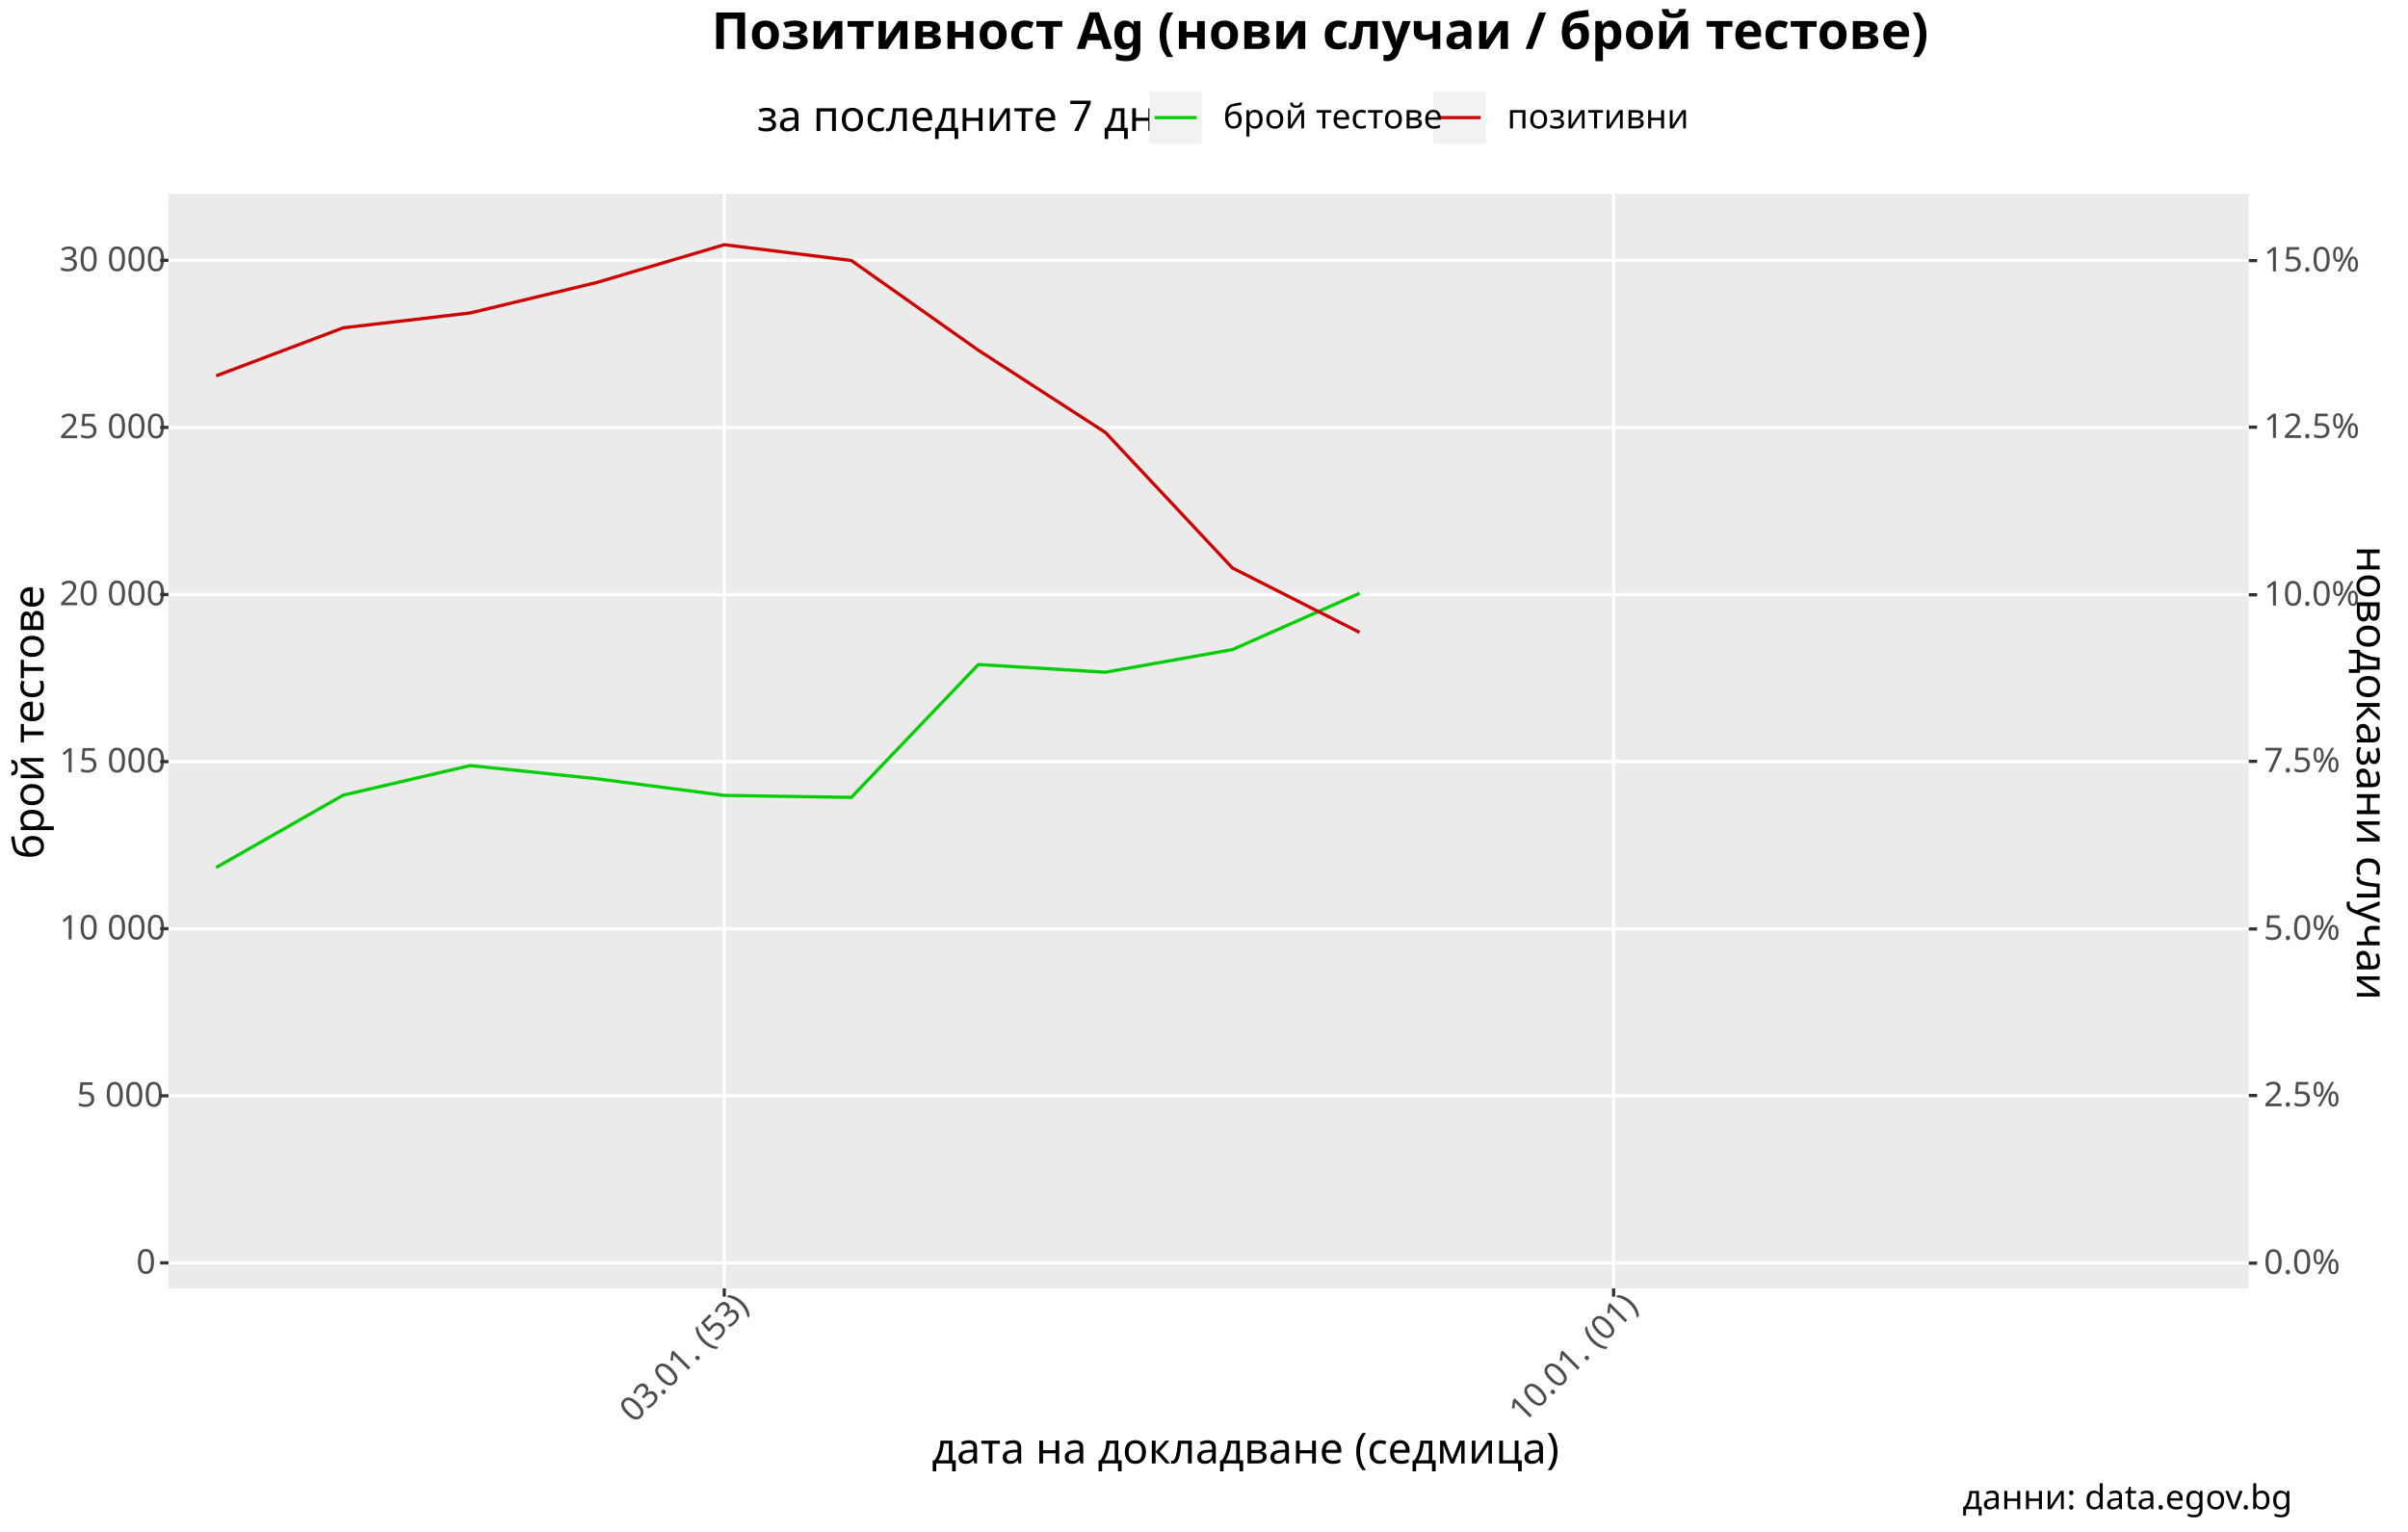
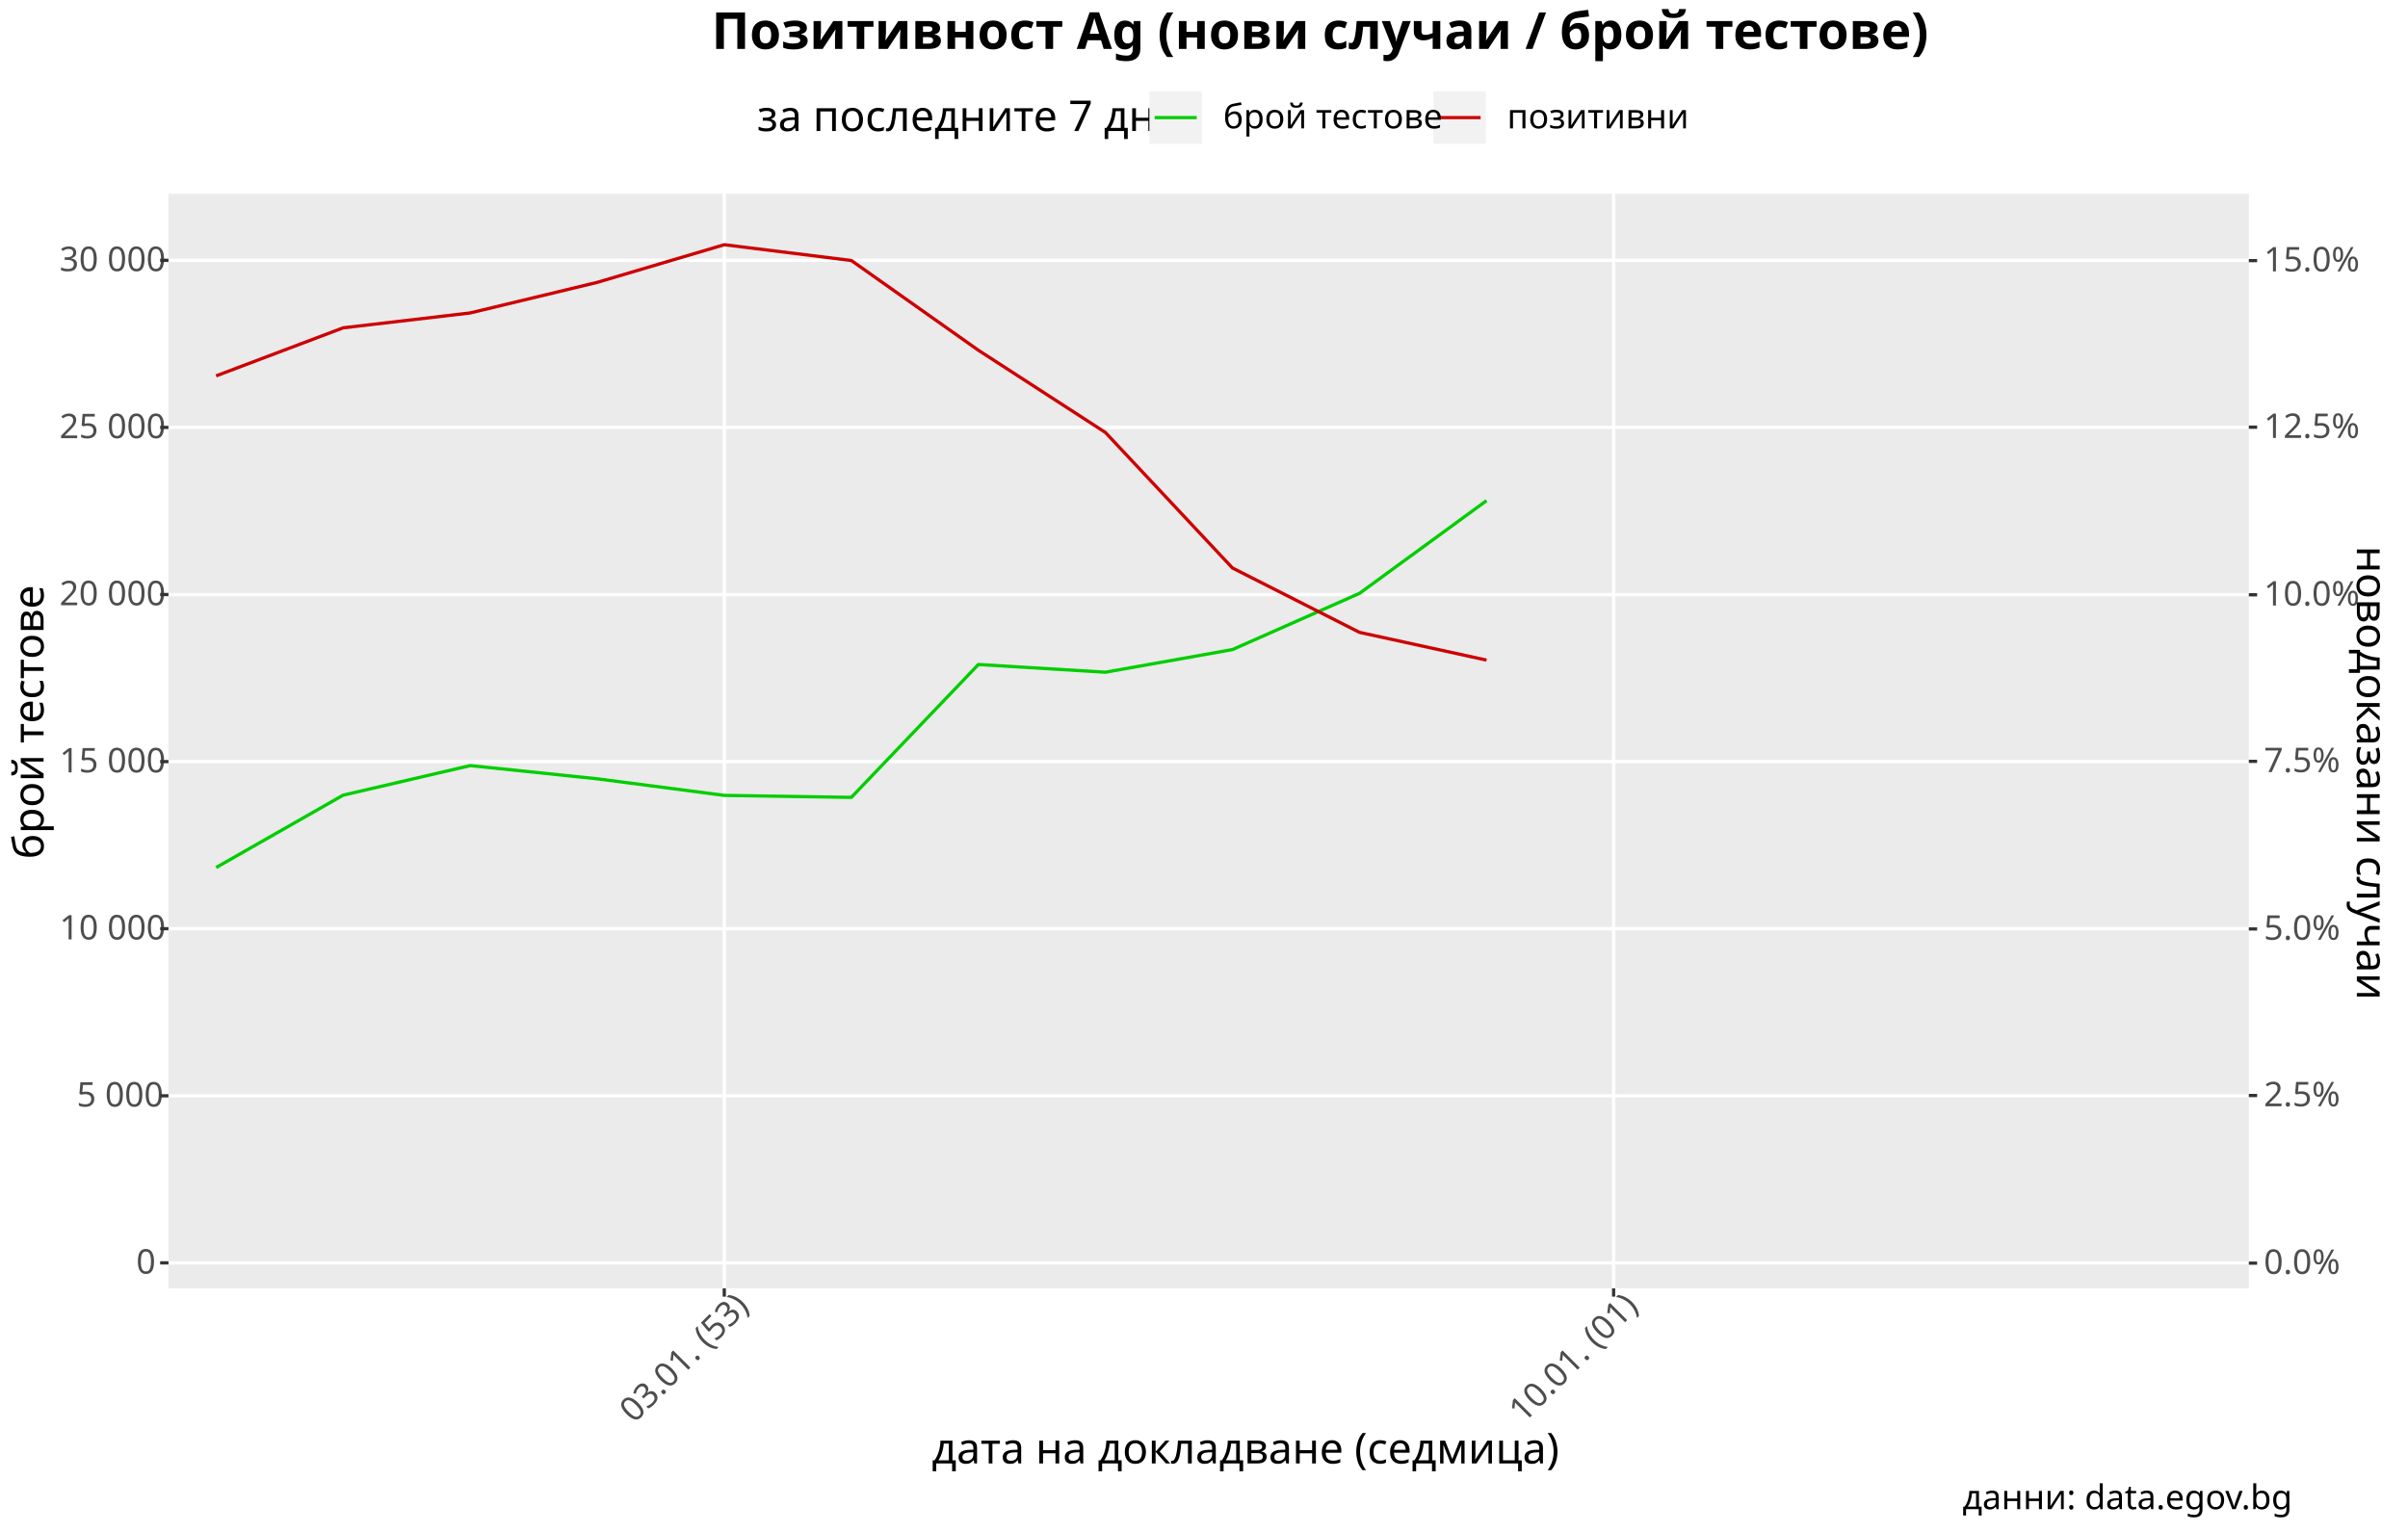
<svg xmlns="http://www.w3.org/2000/svg" viewBox="0 0 792.00 504.00">
  <defs>
    <style type="text/css">
    line, polyline, polygon, path, rect, circle {
      fill: none;
      stroke: #000000;
      stroke-linecap: round;
      stroke-linejoin: round;
      stroke-miterlimit: 10.00;
    }
  </style>
  </defs>
  <rect width="100%" height="100%" style="stroke: none; fill: #FFFFFF;" />
  <rect x="0.00" y="0.00" width="792.00" height="504.00" style="stroke-width: 1.07; stroke: #FFFFFF; fill: #FFFFFF;" />
  <defs>
    <clipPath id="cpNTUuNDF8NzM5LjY1fDQyMy44N3w2My43Nw==">
      <rect x="55.41" y="63.77" width="684.24" height="360.10" />
    </clipPath>
  </defs>
  <rect x="55.41" y="63.77" width="684.24" height="360.10" style="stroke-width: 1.07; stroke: none; fill: #EBEBEB;" clip-path="url(#cpNTUuNDF8NzM5LjY1fDQyMy44N3w2My43Nw==)" />
  <polyline points="55.41,415.49 739.65,415.49 " style="stroke-width: 1.07; stroke: #FFFFFF; stroke-linecap: butt;" clip-path="url(#cpNTUuNDF8NzM5LjY1fDQyMy44N3w2My43Nw==)" />
  <polyline points="55.41,360.52 739.65,360.52 " style="stroke-width: 1.07; stroke: #FFFFFF; stroke-linecap: butt;" clip-path="url(#cpNTUuNDF8NzM5LjY1fDQyMy44N3w2My43Nw==)" />
  <polyline points="55.41,305.54 739.65,305.54 " style="stroke-width: 1.07; stroke: #FFFFFF; stroke-linecap: butt;" clip-path="url(#cpNTUuNDF8NzM5LjY1fDQyMy44N3w2My43Nw==)" />
  <polyline points="55.41,250.57 739.65,250.57 " style="stroke-width: 1.07; stroke: #FFFFFF; stroke-linecap: butt;" clip-path="url(#cpNTUuNDF8NzM5LjY1fDQyMy44N3w2My43Nw==)" />
  <polyline points="55.41,195.60 739.65,195.60 " style="stroke-width: 1.07; stroke: #FFFFFF; stroke-linecap: butt;" clip-path="url(#cpNTUuNDF8NzM5LjY1fDQyMy44N3w2My43Nw==)" />
  <polyline points="55.41,140.62 739.65,140.62 " style="stroke-width: 1.07; stroke: #FFFFFF; stroke-linecap: butt;" clip-path="url(#cpNTUuNDF8NzM5LjY1fDQyMy44N3w2My43Nw==)" />
  <polyline points="55.41,85.65 739.65,85.65 " style="stroke-width: 1.07; stroke: #FFFFFF; stroke-linecap: butt;" clip-path="url(#cpNTUuNDF8NzM5LjY1fDQyMy44N3w2My43Nw==)" />
  <polyline points="238.22,423.87 238.22,63.77 " style="stroke-width: 1.07; stroke: #FFFFFF; stroke-linecap: butt;" clip-path="url(#cpNTUuNDF8NzM5LjY1fDQyMy44N3w2My43Nw==)" />
  <polyline points="530.72,423.87 530.72,63.77 " style="stroke-width: 1.07; stroke: #FFFFFF; stroke-linecap: butt;" clip-path="url(#cpNTUuNDF8NzM5LjY1fDQyMy44N3w2My43Nw==)" />
-   <polyline points="71.08,285.42 112.86,261.61 154.65,251.88 196.43,256.23 238.22,261.68 280.00,262.34 321.79,218.62 363.57,221.16 405.36,213.71 447.15,195.21 " style="stroke-width: 1.07; stroke: #00CD00; stroke-linecap: butt;" clip-path="url(#cpNTUuNDF8NzM5LjY1fDQyMy44N3w2My43Nw==)" />
-   <polyline points="71.08,123.66 112.86,107.86 154.65,102.96 196.43,92.90 238.22,80.51 280.00,85.70 321.79,115.23 363.57,142.28 405.36,186.87 447.15,208.05 " style="stroke-width: 1.07; stroke: #CD0000; stroke-linecap: butt;" clip-path="url(#cpNTUuNDF8NzM5LjY1fDQyMy44N3w2My43Nw==)" />
+   <polyline points="71.08,285.42 112.86,261.61 154.65,251.88 196.43,256.23 238.22,261.68 280.00,262.34 321.79,218.62 363.57,221.16 405.36,213.71 447.15,195.21 488.93,164.71 " style="stroke-width: 1.07; stroke: #00CD00; stroke-linecap: butt;" clip-path="url(#cpNTUuNDF8NzM5LjY1fDQyMy44N3w2My43Nw==)" />
+   <polyline points="71.08,123.66 112.86,107.86 154.65,102.96 196.43,92.90 238.22,80.51 280.00,85.70 321.79,115.23 363.57,142.28 405.36,186.87 447.15,208.05 488.93,217.18 " style="stroke-width: 1.07; stroke: #CD0000; stroke-linecap: butt;" clip-path="url(#cpNTUuNDF8NzM5LjY1fDQyMy44N3w2My43Nw==)" />
  <defs>
    <clipPath id="cpMC4wMHw3OTIuMDB8NTA0LjAwfDAuMDA=">
      <rect x="0.00" y="0.00" width="792.00" height="504.00" />
    </clipPath>
  </defs>
  <g clip-path="url(#cpMC4wMHw3OTIuMDB8NTA0LjAwfDAuMDA=)">
    <text x="44.80" y="419.03" style="font-size: 11.20px; fill: #4D4D4D; font-family: Calibri;" textLength="5.68px" lengthAdjust="spacingAndGlyphs">0</text>
  </g>
  <g clip-path="url(#cpMC4wMHw3OTIuMDB8NTA0LjAwfDAuMDA=)">
    <text x="25.24" y="364.06" style="font-size: 11.20px; fill: #4D4D4D; font-family: Calibri;" textLength="25.24px" lengthAdjust="spacingAndGlyphs">5 000</text>
  </g>
  <g clip-path="url(#cpMC4wMHw3OTIuMDB8NTA0LjAwfDAuMDA=)">
    <text x="19.56" y="309.08" style="font-size: 11.20px; fill: #4D4D4D; font-family: Calibri;" textLength="30.91px" lengthAdjust="spacingAndGlyphs">10 000</text>
  </g>
  <g clip-path="url(#cpMC4wMHw3OTIuMDB8NTA0LjAwfDAuMDA=)">
    <text x="19.56" y="254.11" style="font-size: 11.20px; fill: #4D4D4D; font-family: Calibri;" textLength="30.91px" lengthAdjust="spacingAndGlyphs">15 000</text>
  </g>
  <g clip-path="url(#cpMC4wMHw3OTIuMDB8NTA0LjAwfDAuMDA=)">
    <text x="19.56" y="199.13" style="font-size: 11.20px; fill: #4D4D4D; font-family: Calibri;" textLength="30.91px" lengthAdjust="spacingAndGlyphs">20 000</text>
  </g>
  <g clip-path="url(#cpMC4wMHw3OTIuMDB8NTA0LjAwfDAuMDA=)">
    <text x="19.56" y="144.16" style="font-size: 11.20px; fill: #4D4D4D; font-family: Calibri;" textLength="30.91px" lengthAdjust="spacingAndGlyphs">25 000</text>
  </g>
  <g clip-path="url(#cpMC4wMHw3OTIuMDB8NTA0LjAwfDAuMDA=)">
    <text x="19.56" y="89.19" style="font-size: 11.20px; fill: #4D4D4D; font-family: Calibri;" textLength="30.91px" lengthAdjust="spacingAndGlyphs">30 000</text>
  </g>
  <polyline points="52.67,415.49 55.41,415.49 " style="stroke-width: 1.07; stroke: #333333; stroke-linecap: butt;" clip-path="url(#cpMC4wMHw3OTIuMDB8NTA0LjAwfDAuMDA=)" />
  <polyline points="52.67,360.52 55.41,360.52 " style="stroke-width: 1.07; stroke: #333333; stroke-linecap: butt;" clip-path="url(#cpMC4wMHw3OTIuMDB8NTA0LjAwfDAuMDA=)" />
  <polyline points="52.67,305.54 55.41,305.54 " style="stroke-width: 1.07; stroke: #333333; stroke-linecap: butt;" clip-path="url(#cpMC4wMHw3OTIuMDB8NTA0LjAwfDAuMDA=)" />
  <polyline points="52.67,250.57 55.41,250.57 " style="stroke-width: 1.07; stroke: #333333; stroke-linecap: butt;" clip-path="url(#cpMC4wMHw3OTIuMDB8NTA0LjAwfDAuMDA=)" />
  <polyline points="52.67,195.60 55.41,195.60 " style="stroke-width: 1.07; stroke: #333333; stroke-linecap: butt;" clip-path="url(#cpMC4wMHw3OTIuMDB8NTA0LjAwfDAuMDA=)" />
  <polyline points="52.67,140.62 55.41,140.62 " style="stroke-width: 1.07; stroke: #333333; stroke-linecap: butt;" clip-path="url(#cpMC4wMHw3OTIuMDB8NTA0LjAwfDAuMDA=)" />
  <polyline points="52.67,85.65 55.41,85.65 " style="stroke-width: 1.07; stroke: #333333; stroke-linecap: butt;" clip-path="url(#cpMC4wMHw3OTIuMDB8NTA0LjAwfDAuMDA=)" />
  <polyline points="739.65,415.58 742.38,415.58 " style="stroke-width: 1.07; stroke: #333333; stroke-linecap: butt;" clip-path="url(#cpMC4wMHw3OTIuMDB8NTA0LjAwfDAuMDA=)" />
  <polyline points="739.65,360.42 742.38,360.42 " style="stroke-width: 1.07; stroke: #333333; stroke-linecap: butt;" clip-path="url(#cpMC4wMHw3OTIuMDB8NTA0LjAwfDAuMDA=)" />
  <polyline points="739.65,305.63 742.38,305.63 " style="stroke-width: 1.07; stroke: #333333; stroke-linecap: butt;" clip-path="url(#cpMC4wMHw3OTIuMDB8NTA0LjAwfDAuMDA=)" />
  <polyline points="739.65,250.48 742.38,250.48 " style="stroke-width: 1.07; stroke: #333333; stroke-linecap: butt;" clip-path="url(#cpMC4wMHw3OTIuMDB8NTA0LjAwfDAuMDA=)" />
  <polyline points="739.65,195.69 742.38,195.69 " style="stroke-width: 1.07; stroke: #333333; stroke-linecap: butt;" clip-path="url(#cpMC4wMHw3OTIuMDB8NTA0LjAwfDAuMDA=)" />
  <polyline points="739.65,140.54 742.38,140.54 " style="stroke-width: 1.07; stroke: #333333; stroke-linecap: butt;" clip-path="url(#cpMC4wMHw3OTIuMDB8NTA0LjAwfDAuMDA=)" />
  <polyline points="739.65,85.75 742.38,85.75 " style="stroke-width: 1.07; stroke: #333333; stroke-linecap: butt;" clip-path="url(#cpMC4wMHw3OTIuMDB8NTA0LjAwfDAuMDA=)" />
  <g clip-path="url(#cpMC4wMHw3OTIuMDB8NTA0LjAwfDAuMDA=)">
    <text x="744.58" y="419.11" style="font-size: 11.20px; fill: #4D4D4D; font-family: Calibri;" textLength="22.19px" lengthAdjust="spacingAndGlyphs">0.0%</text>
  </g>
  <g clip-path="url(#cpMC4wMHw3OTIuMDB8NTA0LjAwfDAuMDA=)">
    <text x="744.58" y="363.96" style="font-size: 11.20px; fill: #4D4D4D; font-family: Calibri;" textLength="22.19px" lengthAdjust="spacingAndGlyphs">2.5%</text>
  </g>
  <g clip-path="url(#cpMC4wMHw3OTIuMDB8NTA0LjAwfDAuMDA=)">
    <text x="744.58" y="309.17" style="font-size: 11.20px; fill: #4D4D4D; font-family: Calibri;" textLength="22.19px" lengthAdjust="spacingAndGlyphs">5.0%</text>
  </g>
  <g clip-path="url(#cpMC4wMHw3OTIuMDB8NTA0LjAwfDAuMDA=)">
    <text x="744.58" y="254.02" style="font-size: 11.20px; fill: #4D4D4D; font-family: Calibri;" textLength="22.19px" lengthAdjust="spacingAndGlyphs">7.5%</text>
  </g>
  <g clip-path="url(#cpMC4wMHw3OTIuMDB8NTA0LjAwfDAuMDA=)">
    <text x="744.58" y="199.23" style="font-size: 11.20px; fill: #4D4D4D; font-family: Calibri;" textLength="27.86px" lengthAdjust="spacingAndGlyphs">10.0%</text>
  </g>
  <g clip-path="url(#cpMC4wMHw3OTIuMDB8NTA0LjAwfDAuMDA=)">
    <text x="744.58" y="144.08" style="font-size: 11.20px; fill: #4D4D4D; font-family: Calibri;" textLength="27.86px" lengthAdjust="spacingAndGlyphs">12.5%</text>
  </g>
  <g clip-path="url(#cpMC4wMHw3OTIuMDB8NTA0LjAwfDAuMDA=)">
    <text x="744.58" y="89.29" style="font-size: 11.20px; fill: #4D4D4D; font-family: Calibri;" textLength="27.86px" lengthAdjust="spacingAndGlyphs">15.0%</text>
  </g>
  <polyline points="238.22,426.61 238.22,423.87 " style="stroke-width: 1.07; stroke: #333333; stroke-linecap: butt;" clip-path="url(#cpMC4wMHw3OTIuMDB8NTA0LjAwfDAuMDA=)" />
  <polyline points="530.72,426.61 530.72,423.87 " style="stroke-width: 1.07; stroke: #333333; stroke-linecap: butt;" clip-path="url(#cpMC4wMHw3OTIuMDB8NTA0LjAwfDAuMDA=)" />
  <g clip-path="url(#cpMC4wMHw3OTIuMDB8NTA0LjAwfDAuMDA=)">
    <text transform="translate(208.55,468.48) rotate(-45)" style="font-size: 11.20px; fill: #4D4D4D; font-family: Calibri;" textLength="49.04px" lengthAdjust="spacingAndGlyphs">03.01. (53)</text>
  </g>
  <g clip-path="url(#cpMC4wMHw3OTIuMDB8NTA0LjAwfDAuMDA=)">
    <text transform="translate(501.05,468.48) rotate(-45)" style="font-size: 11.20px; fill: #4D4D4D; font-family: Calibri;" textLength="49.04px" lengthAdjust="spacingAndGlyphs">10.01. (01)</text>
  </g>
  <g clip-path="url(#cpMC4wMHw3OTIuMDB8NTA0LjAwfDAuMDA=)">
    <text x="306.50" y="481.47" style="font-size: 14.00px; font-family: Calibri;" textLength="182.06px" lengthAdjust="spacingAndGlyphs">дата на докладване (седмица)</text>
  </g>
  <g clip-path="url(#cpMC4wMHw3OTIuMDB8NTA0LjAwfDAuMDA=)">
    <text transform="translate(14.33,282.67) rotate(-90)" style="font-size: 14.00px; font-family: Calibri;" textLength="77.71px" lengthAdjust="spacingAndGlyphs">брой тестове</text>
  </g>
  <g clip-path="url(#cpMC4wMHw3OTIuMDB8NTA0LjAwfDAuMDA=)">
    <text transform="translate(775.18,179.60) rotate(90)" style="font-size: 14.00px; font-family: Calibri;" textLength="128.43px" lengthAdjust="spacingAndGlyphs">новодоказани случаи</text>
  </g>
  <rect x="243.55" y="24.57" width="307.94" height="28.24" style="stroke-width: 1.07; stroke: none; fill: #FFFFFF;" clip-path="url(#cpMC4wMHw3OTIuMDB8NTA0LjAwfDAuMDA=)" />
  <g clip-path="url(#cpMC4wMHw3OTIuMDB8NTA0LjAwfDAuMDA=)">
    <text x="249.03" y="43.11" style="font-size: 14.00px; font-family: Calibri;" textLength="122.04px" lengthAdjust="spacingAndGlyphs">за последните 7 дни</text>
  </g>
  <rect x="378.04" y="30.05" width="17.28" height="17.28" style="stroke-width: 1.07; stroke: none; fill: #F2F2F2;" clip-path="url(#cpMC4wMHw3OTIuMDB8NTA0LjAwfDAuMDA=)" />
  <line x1="379.77" y1="38.69" x2="393.60" y2="38.69" style="stroke-width: 1.07; stroke: #00CD00; stroke-linecap: butt;" clip-path="url(#cpMC4wMHw3OTIuMDB8NTA0LjAwfDAuMDA=)" />
  <rect x="471.44" y="30.05" width="17.28" height="17.28" style="stroke-width: 1.07; stroke: none; fill: #F2F2F2;" clip-path="url(#cpMC4wMHw3OTIuMDB8NTA0LjAwfDAuMDA=)" />
  <line x1="473.17" y1="38.69" x2="486.99" y2="38.69" style="stroke-width: 1.07; stroke: #CD0000; stroke-linecap: butt;" clip-path="url(#cpMC4wMHw3OTIuMDB8NTA0LjAwfDAuMDA=)" />
  <g clip-path="url(#cpMC4wMHw3OTIuMDB8NTA0LjAwfDAuMDA=)">
    <text x="402.30" y="42.23" style="font-size: 11.20px; font-family: Calibri;" textLength="62.17px" lengthAdjust="spacingAndGlyphs">брой тестове</text>
  </g>
  <g clip-path="url(#cpMC4wMHw3OTIuMDB8NTA0LjAwfDAuMDA=)">
    <text x="495.69" y="42.23" style="font-size: 11.20px; font-family: Calibri;" textLength="50.32px" lengthAdjust="spacingAndGlyphs">позитивни</text>
  </g>
  <g clip-path="url(#cpMC4wMHw3OTIuMDB8NTA0LjAwfDAuMDA=)">
    <text x="234.04" y="16.09" style="font-size: 16.80px; font-weight: bold; font-family: Calibri;" textLength="326.98px" lengthAdjust="spacingAndGlyphs">Позитивност Ag (нови случаи / брой тестове)</text>
  </g>
  <g clip-path="url(#cpMC4wMHw3OTIuMDB8NTA0LjAwfDAuMDA=)">
    <text x="645.48" y="496.52" style="font-size: 11.20px; font-family: Calibri;" textLength="94.16px" lengthAdjust="spacingAndGlyphs">данни: data.egov.bg</text>
  </g>
</svg>
